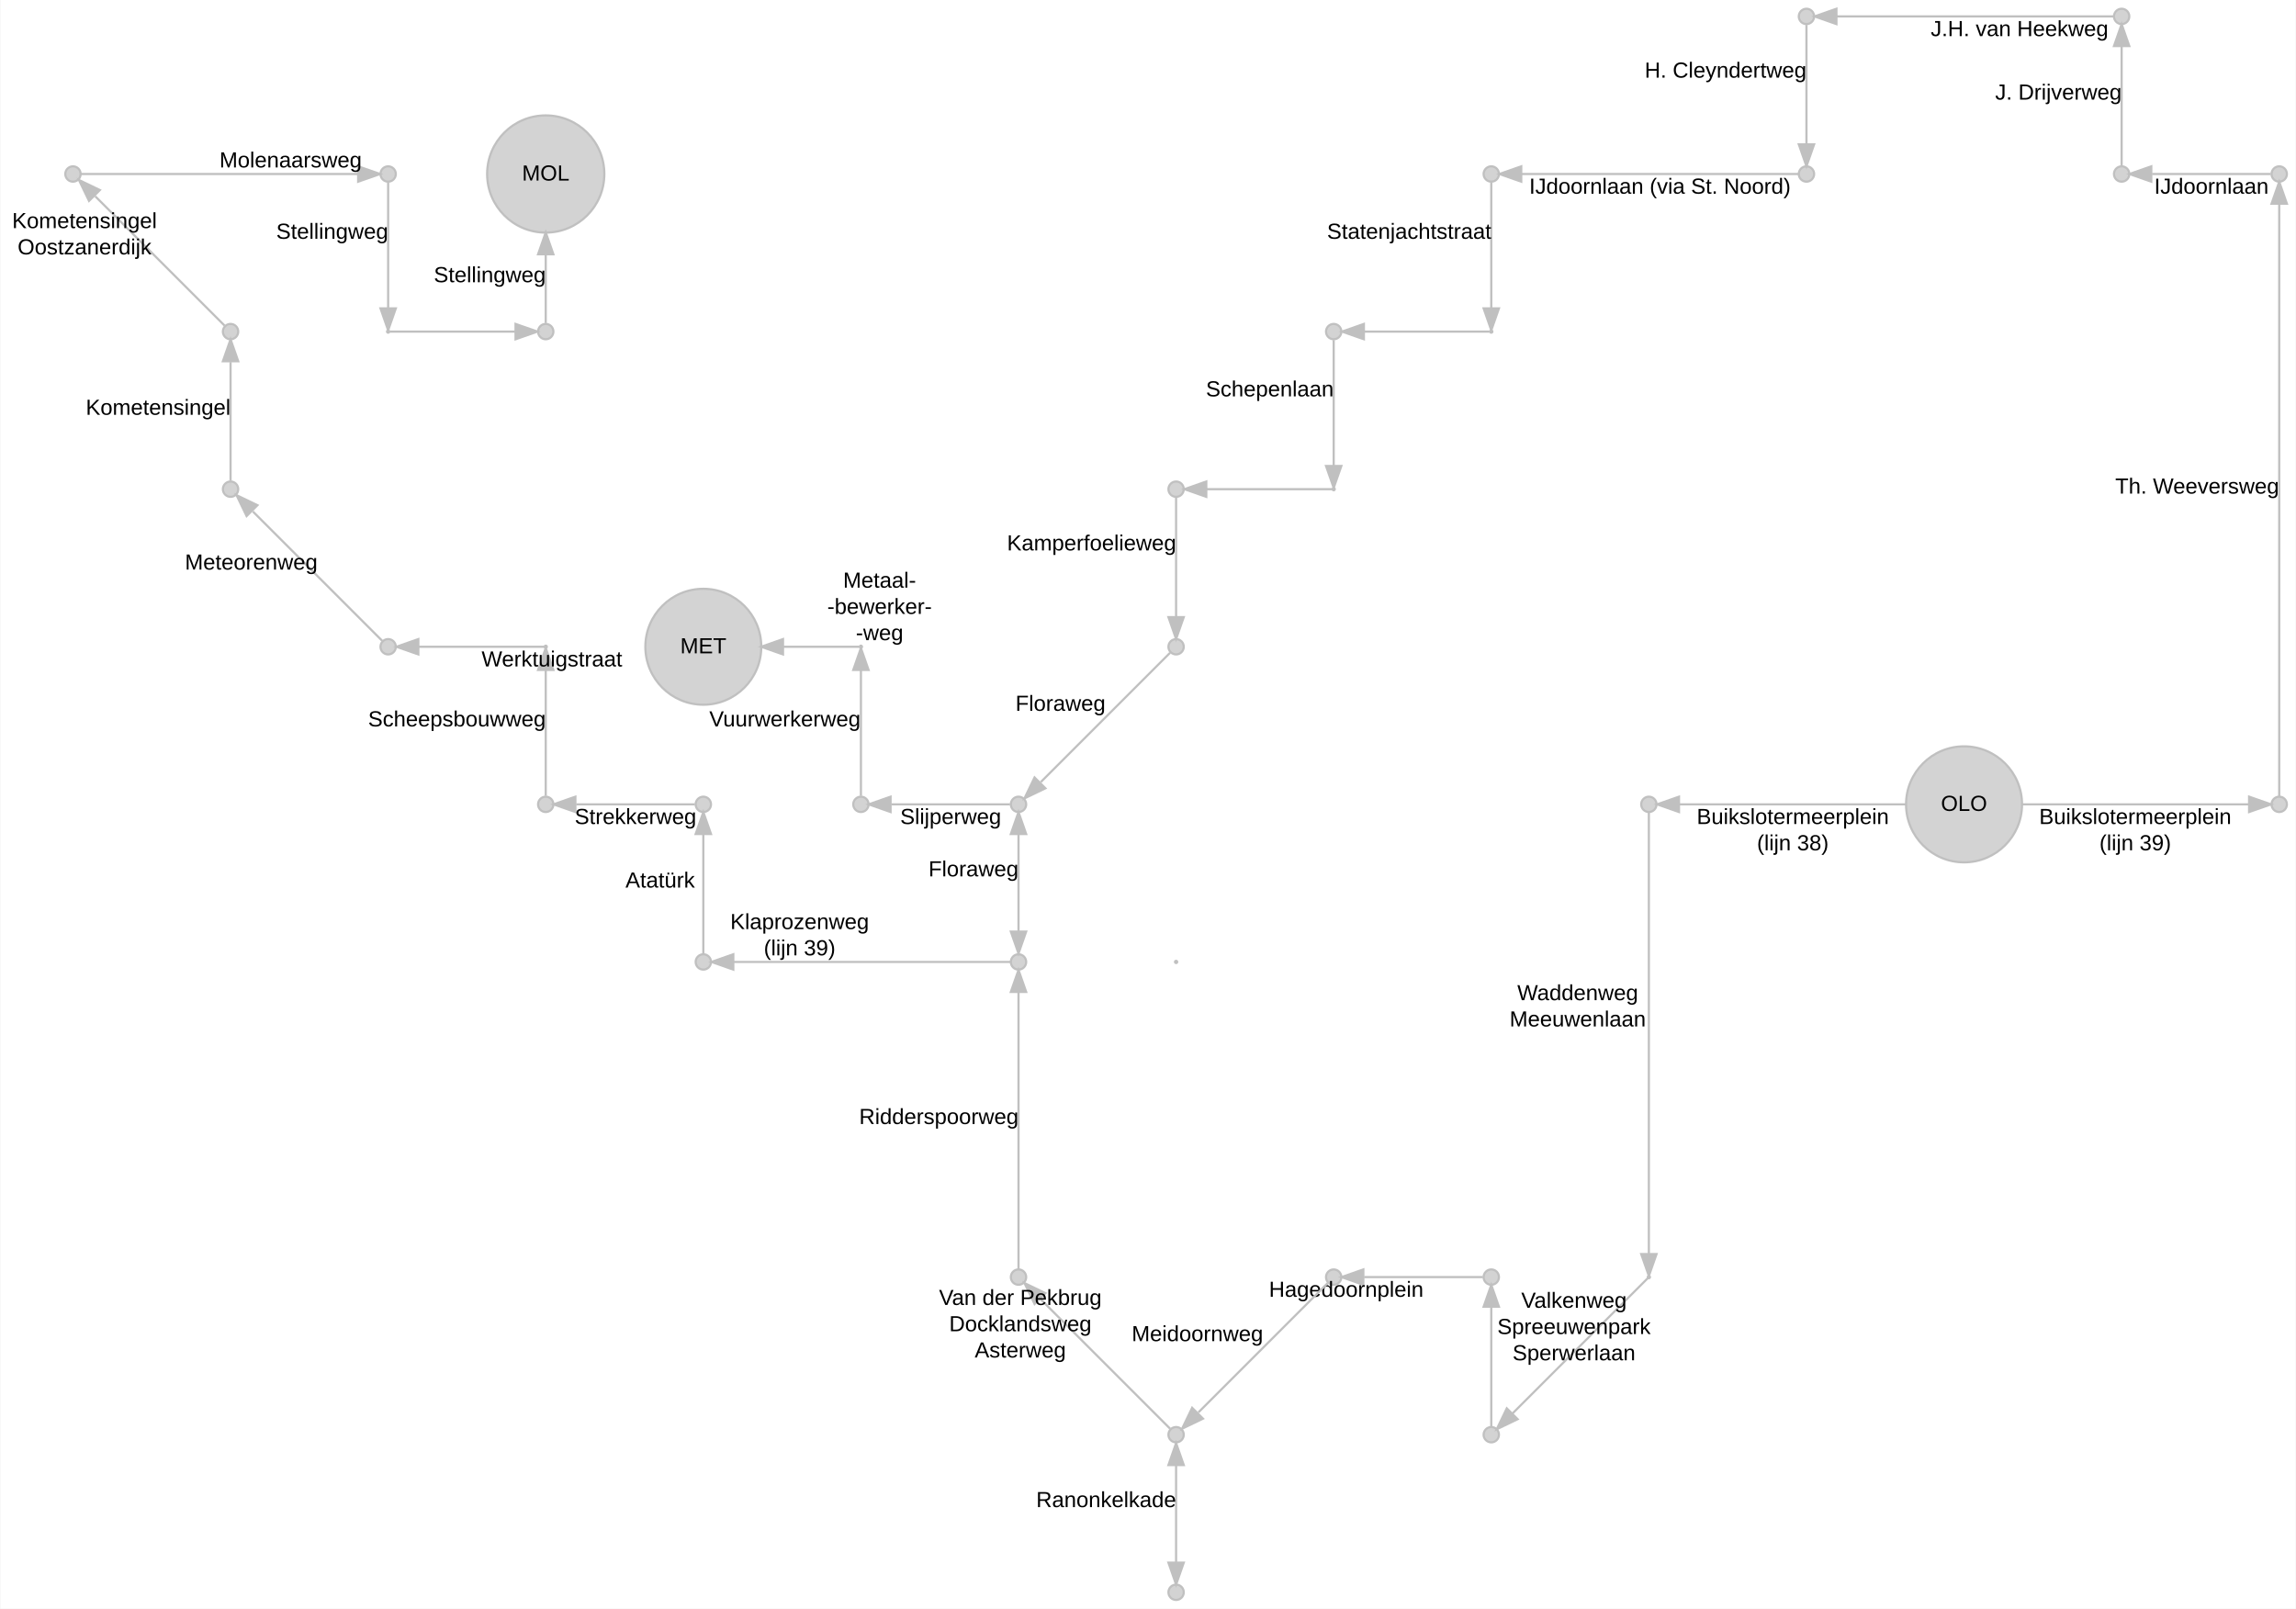
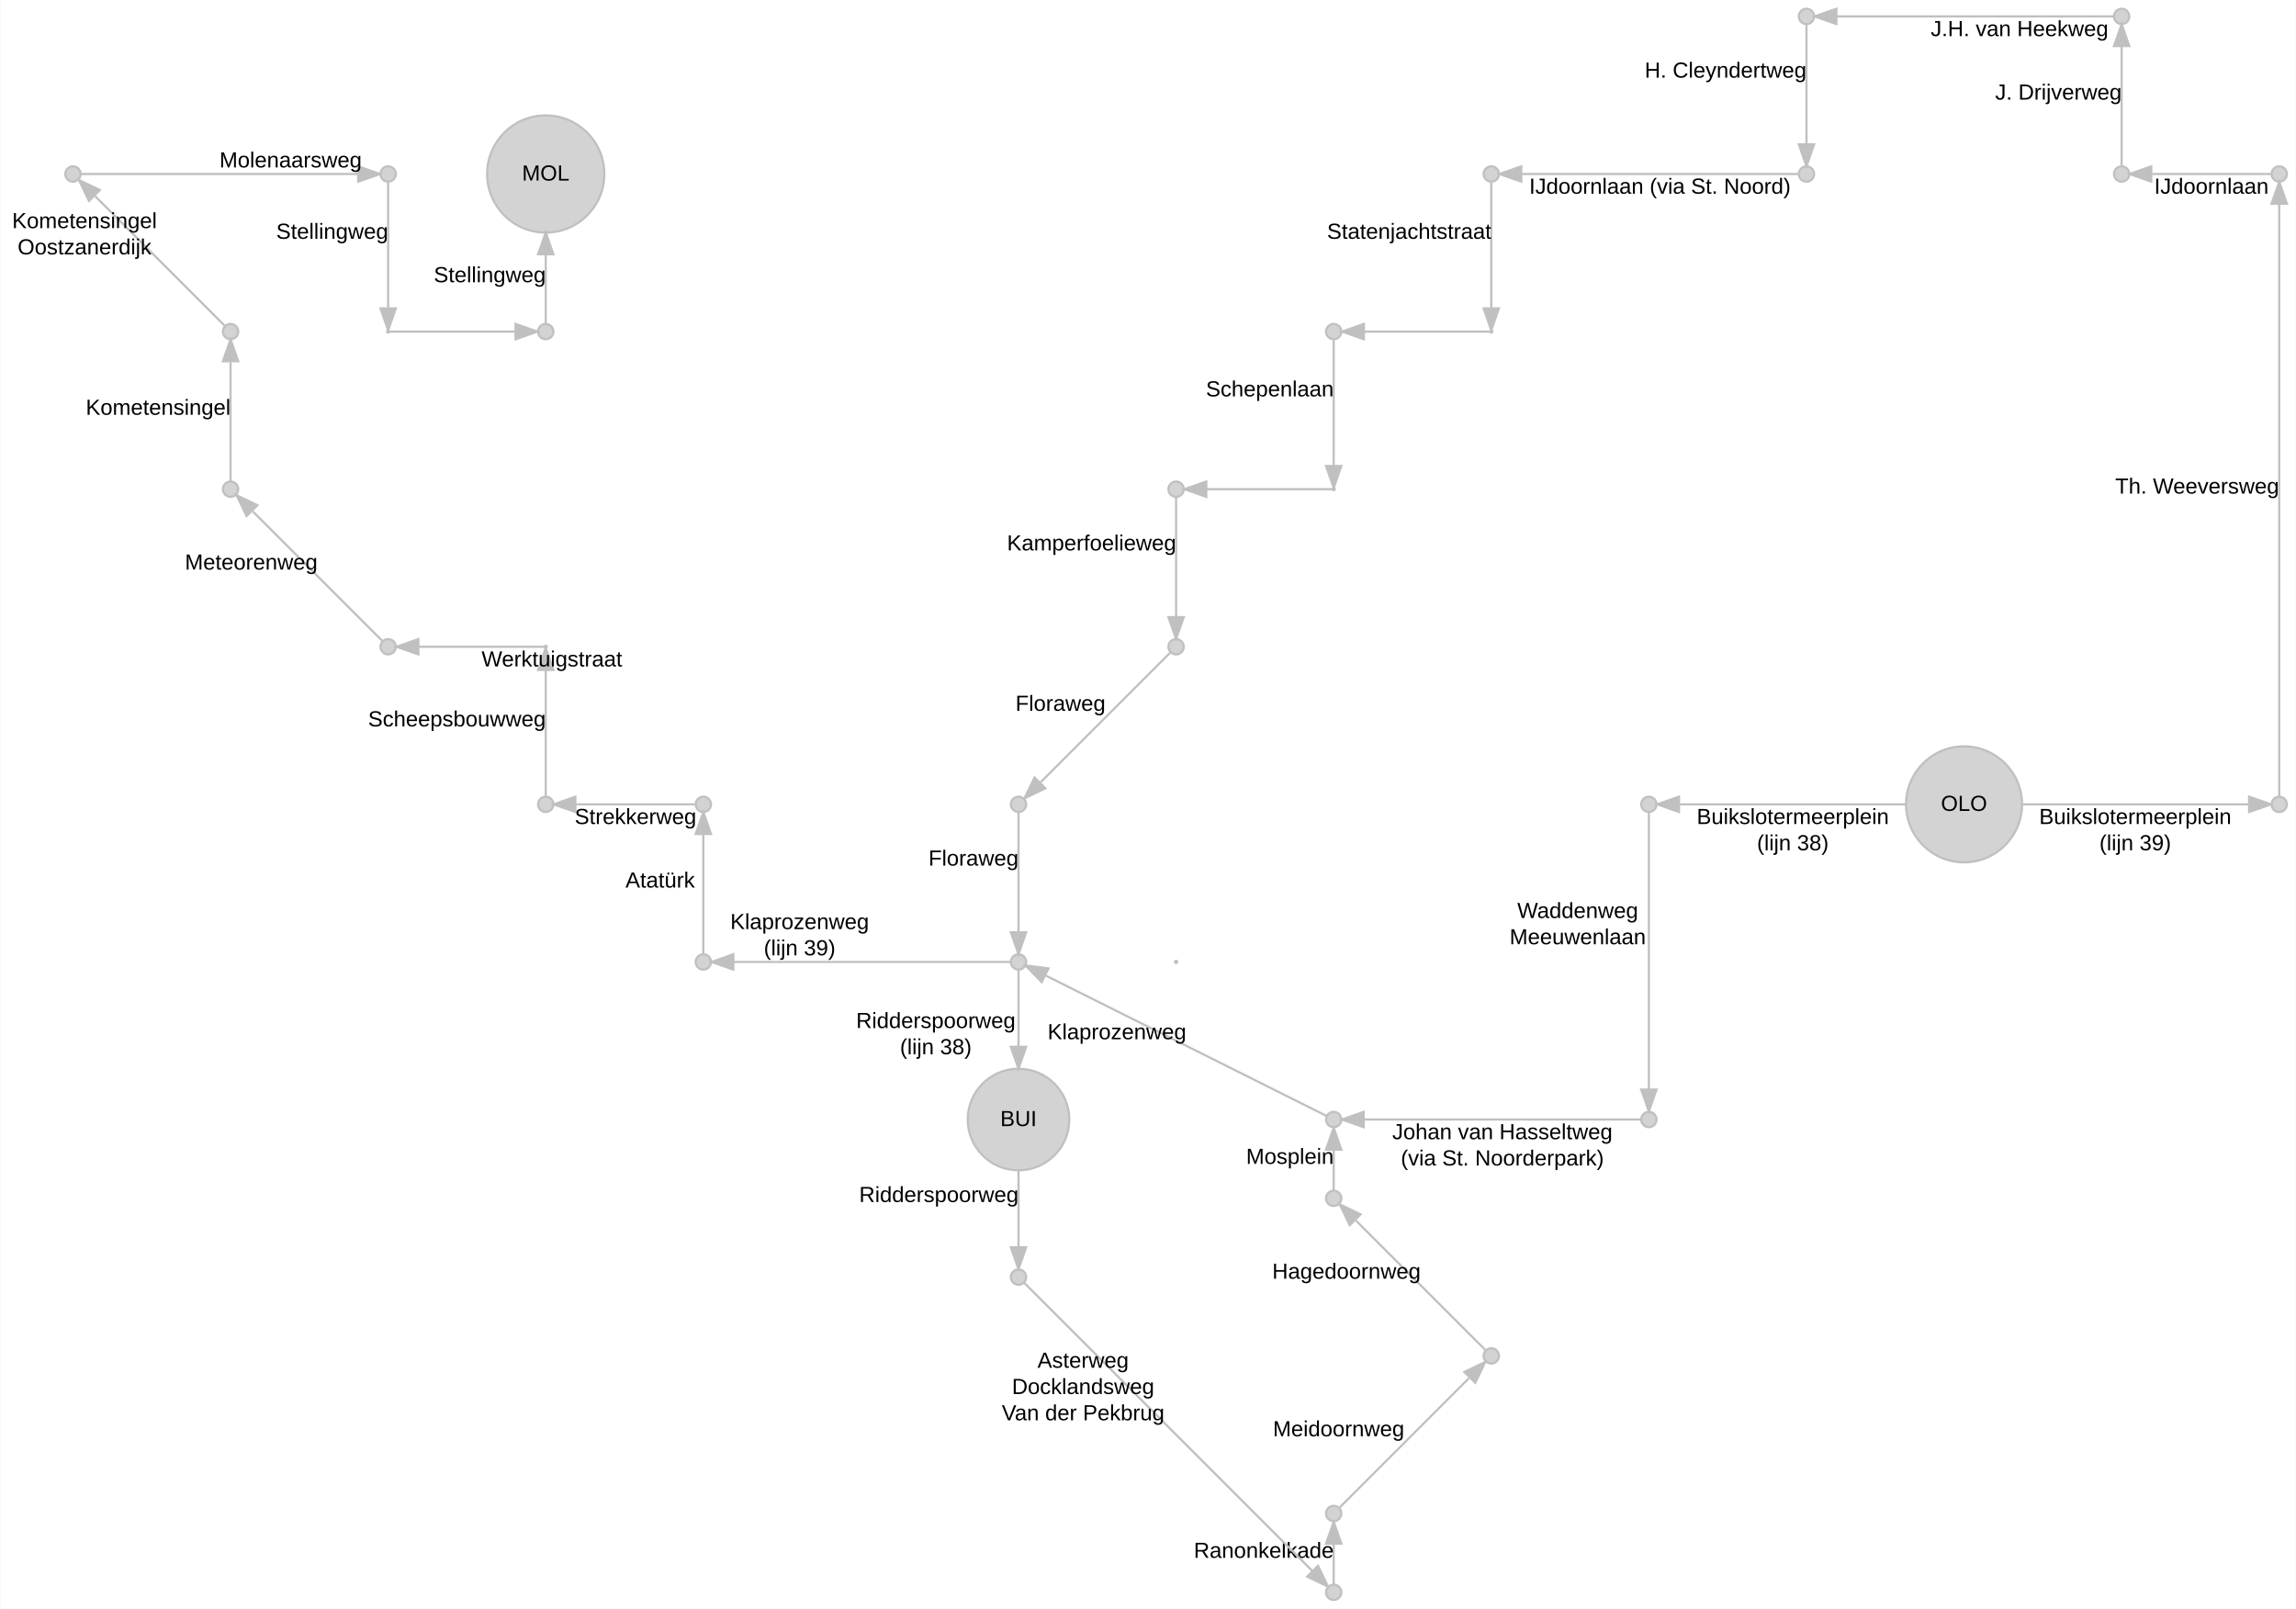
<svg xmlns="http://www.w3.org/2000/svg" width="1049pt" height="735pt" viewBox="0.00 0.00 1048.67 735.00">
  <g id="graph0" class="graph" transform="scale(1 1) rotate(0) translate(4 731)">
    <polygon fill="#ffffff" stroke="transparent" points="-4,4 -4,-731 1044.672,-731 1044.672,4 -4,4" />
    <g id="node1" class="node">
      <ellipse fill="#d3d3d3" stroke="#c0c0c0" cx="893.172" cy="-363.5" rx="26.494" ry="26.494" />
      <text text-anchor="middle" x="893.172" y="-360.5" font-family="Arial" font-size="10.00" fill="#000000">OLO</text>
    </g>
    <g id="node2" class="node">
      <ellipse fill="#d3d3d3" stroke="#c0c0c0" cx="1037.172" cy="-363.5" rx="3.5" ry="3.5" />
    </g>
-     <g id="edge30" class="edge">
+     <g id="edge33" class="edge">
      <path fill="none" stroke="#c0c0c0" d="M919.583,-363.5C950.142,-363.5 999.312,-363.5 1023.22,-363.5" />
      <polygon fill="#c0c0c0" stroke="#c0c0c0" points="1023.408,-367 1033.408,-363.5 1023.408,-360 1023.408,-367" />
      <text text-anchor="middle" x="971.402" y="-354.5" font-family="Arial" font-size="10.00" fill="#000000">Buikslotermeerplein</text>
      <text text-anchor="middle" x="971.402" y="-342.5" font-family="Arial" font-size="10.00" fill="#000000">(lijn 39)</text>
    </g>
-     <g id="node31" class="node">
+     <g id="node32" class="node">
      <ellipse fill="#d3d3d3" stroke="#c0c0c0" cx="749.172" cy="-363.5" rx="3.5" ry="3.5" />
    </g>
-     <g id="edge29" class="edge">
+     <g id="edge32" class="edge">
      <path fill="none" stroke="#c0c0c0" d="M866.76,-363.5C836.202,-363.5 787.031,-363.5 763.123,-363.5" />
      <polygon fill="#c0c0c0" stroke="#c0c0c0" points="762.936,-360 752.936,-363.5 762.936,-367 762.936,-360" />
      <text text-anchor="middle" x="814.942" y="-354.5" font-family="Arial" font-size="10.00" fill="#000000">Buikslotermeerplein </text>
      <text text-anchor="middle" x="814.942" y="-342.5" font-family="Arial" font-size="10.00" fill="#000000"> (lijn 38)</text>
    </g>
    <g id="node3" class="node">
      <ellipse fill="#d3d3d3" stroke="#c0c0c0" cx="1037.172" cy="-651.5" rx="3.5" ry="3.5" />
    </g>
-     <g id="edge4" class="edge">
+     <g id="edge7" class="edge">
      <path fill="none" stroke="#c0c0c0" d="M1037.172,-367.141C1037.172,-395.775 1037.172,-584.984 1037.172,-637.819" />
      <polygon fill="#c0c0c0" stroke="#c0c0c0" points="1033.672,-637.94 1037.172,-647.94 1040.672,-637.94 1033.672,-637.94" />
      <text text-anchor="middle" x="999.668" y="-505.48" font-family="Arial" font-size="10.00" fill="#000000">Th. Weeversweg</text>
    </g>
    <g id="node4" class="node">
      <ellipse fill="#d3d3d3" stroke="#c0c0c0" cx="965.172" cy="-651.5" rx="3.5" ry="3.5" />
    </g>
-     <g id="edge5" class="edge">
+     <g id="edge8" class="edge">
      <path fill="none" stroke="#c0c0c0" d="M1033.301,-651.5C1023.245,-651.5 995.912,-651.5 979.081,-651.5" />
      <polygon fill="#c0c0c0" stroke="#c0c0c0" points="978.718,-648 968.718,-651.5 978.718,-655 978.718,-648" />
      <text text-anchor="middle" x="1006.191" y="-642.5" font-family="Arial" font-size="10.00" fill="#000000">IJdoornlaan</text>
    </g>
    <g id="node19" class="node">
      <ellipse fill="#d3d3d3" stroke="#c0c0c0" cx="965.172" cy="-723.5" rx="3.5" ry="3.5" />
    </g>
-     <g id="edge6" class="edge">
+     <g id="edge9" class="edge">
      <path fill="none" stroke="#c0c0c0" d="M965.172,-655.371C965.172,-665.426 965.172,-692.759 965.172,-709.59" />
      <polygon fill="#c0c0c0" stroke="#c0c0c0" points="961.672,-709.954 965.172,-719.954 968.672,-709.954 961.672,-709.954" />
      <text text-anchor="middle" x="936.287" y="-685.481" font-family="Arial" font-size="10.00" fill="#000000">J. Drijverweg</text>
    </g>
    <g id="node5" class="node">
      <ellipse fill="#d3d3d3" stroke="#c0c0c0" cx="533.172" cy="-291.5" rx=".5" ry=".5" />
    </g>
    <g id="node6" class="node">
      <ellipse fill="#d3d3d3" stroke="#c0c0c0" cx="461.172" cy="-291.5" rx="3.5" ry="3.5" />
    </g>
    <g id="node7" class="node">
      <ellipse fill="#d3d3d3" stroke="#c0c0c0" cx="317.172" cy="-291.5" rx="3.5" ry="3.5" />
    </g>
-     <g id="edge17" class="edge">
+     <g id="edge20" class="edge">
      <path fill="none" stroke="#c0c0c0" d="M457.612,-291.5C440.101,-291.5 362.664,-291.5 330.869,-291.5" />
      <polygon fill="#c0c0c0" stroke="#c0c0c0" points="330.867,-288 320.867,-291.5 330.867,-295 330.867,-288" />
      <text text-anchor="middle" x="361.176" y="-306.5" font-family="Arial" font-size="10.00" fill="#000000">Klaprozenweg </text>
      <text text-anchor="middle" x="361.176" y="-294.5" font-family="Arial" font-size="10.00" fill="#000000"> (lijn 39)</text>
    </g>
-     <g id="node36" class="node">
-       <ellipse fill="#d3d3d3" stroke="#c0c0c0" cx="461.172" cy="-363.5" rx="3.5" ry="3.5" />
-     </g>
-     <g id="edge35" class="edge">
-       <path fill="none" stroke="#c0c0c0" d="M461.172,-305.469C461.172,-318.235 461.172,-337.006 461.172,-349.714" />
-       <polygon fill="#c0c0c0" stroke="#c0c0c0" points="464.672,-305.371 461.172,-295.371 457.672,-305.371 464.672,-305.371" />
-       <polygon fill="#c0c0c0" stroke="#c0c0c0" points="457.672,-349.954 461.172,-359.954 464.672,-349.954 457.672,-349.954" />
-       <text text-anchor="middle" x="440.616" y="-330.592" font-family="Arial" font-size="10.00" fill="#000000">Floraweg</text>
+     <g id="node31" class="node">
+       <ellipse fill="#d3d3d3" stroke="#c0c0c0" cx="461.172" cy="-219.5" rx="23.198" ry="23.198" />
+       <text text-anchor="middle" x="461.172" y="-216.5" font-family="Arial" font-size="10.00" fill="#000000">BUI</text>
+     </g>
+     <g id="edge4" class="edge">
+       <path fill="none" stroke="#c0c0c0" d="M461.172,-287.629C461.172,-280.972 461.172,-266.742 461.172,-253.001" />
+       <polygon fill="#c0c0c0" stroke="#c0c0c0" points="464.672,-252.721 461.172,-242.721 457.672,-252.721 464.672,-252.721" />
+       <text text-anchor="middle" x="423.389" y="-261.315" font-family="Arial" font-size="10.00" fill="#000000">Ridderspoorweg </text>
+       <text text-anchor="middle" x="423.389" y="-249.315" font-family="Arial" font-size="10.00" fill="#000000"> (lijn 38)</text>
    </g>
    <g id="node8" class="node">
      <ellipse fill="#d3d3d3" stroke="#c0c0c0" cx="317.172" cy="-363.5" rx="3.5" ry="3.5" />
    </g>
-     <g id="edge18" class="edge">
+     <g id="edge21" class="edge">
      <path fill="none" stroke="#c0c0c0" d="M317.172,-295.371C317.172,-305.426 317.172,-332.759 317.172,-349.59" />
      <polygon fill="#c0c0c0" stroke="#c0c0c0" points="313.672,-349.954 317.172,-359.954 320.672,-349.954 313.672,-349.954" />
      <text text-anchor="middle" x="297.45" y="-325.481" font-family="Arial" font-size="10.00" fill="#000000">Atatürk</text>
    </g>
    <g id="node9" class="node">
      <ellipse fill="#d3d3d3" stroke="#c0c0c0" cx="245.172" cy="-363.5" rx="3.5" ry="3.5" />
    </g>
-     <g id="edge19" class="edge">
+     <g id="edge22" class="edge">
      <path fill="none" stroke="#c0c0c0" d="M313.301,-363.5C303.245,-363.5 275.913,-363.5 259.081,-363.5" />
      <polygon fill="#c0c0c0" stroke="#c0c0c0" points="258.718,-360 248.718,-363.5 258.718,-367 258.718,-360" />
      <text text-anchor="middle" x="286.191" y="-354.5" font-family="Arial" font-size="10.00" fill="#000000">Strekkerweg</text>
    </g>
    <g id="node10" class="node">
      <ellipse fill="#d3d3d3" stroke="#c0c0c0" cx="245.172" cy="-435.5" rx=".5" ry=".5" />
    </g>
-     <g id="edge20" class="edge">
-       <path fill="none" stroke="#c0c0c0" d="M245.172,-367.371C245.172,-378.105 245.172,-408.53 245.172,-424.848" />
+     <g id="edge23" class="edge">
+       <path fill="none" stroke="#c0c0c0" d="M245.172,-367.371C245.172,-378.106 245.172,-408.53 245.172,-424.848" />
      <polygon fill="#c0c0c0" stroke="#c0c0c0" points="241.672,-424.899 245.172,-434.899 248.672,-424.899 241.672,-424.899" />
      <text text-anchor="middle" x="204.603" y="-399.11" font-family="Arial" font-size="10.00" fill="#000000">Scheepsbouwweg</text>
    </g>
    <g id="node11" class="node">
      <ellipse fill="#d3d3d3" stroke="#c0c0c0" cx="173.172" cy="-435.5" rx="3.5" ry="3.5" />
    </g>
-     <g id="edge21" class="edge">
+     <g id="edge24" class="edge">
      <path fill="none" stroke="#c0c0c0" d="M244.363,-435.5C238.838,-435.5 206.292,-435.5 187.173,-435.5" />
      <polygon fill="#c0c0c0" stroke="#c0c0c0" points="186.967,-432 176.966,-435.5 186.966,-439 186.967,-432" />
      <text text-anchor="middle" x="247.992" y="-426.5" font-family="Arial" font-size="10.00" fill="#000000">Werktuigstraat</text>
    </g>
    <g id="node12" class="node">
      <ellipse fill="#d3d3d3" stroke="#c0c0c0" cx="101.172" cy="-507.5" rx="3.5" ry="3.5" />
    </g>
-     <g id="edge22" class="edge">
+     <g id="edge25" class="edge">
      <path fill="none" stroke="#c0c0c0" d="M170.437,-438.235C160.814,-447.858 128.191,-480.481 111.377,-497.295" />
      <polygon fill="#c0c0c0" stroke="#c0c0c0" points="108.505,-495.217 103.909,-504.763 113.455,-500.166 108.505,-495.217" />
      <text text-anchor="middle" x="110.623" y="-470.765" font-family="Arial" font-size="10.00" fill="#000000">Meteorenweg</text>
    </g>
    <g id="node13" class="node">
      <ellipse fill="#d3d3d3" stroke="#c0c0c0" cx="101.172" cy="-579.5" rx="3.5" ry="3.5" />
    </g>
-     <g id="edge23" class="edge">
+     <g id="edge26" class="edge">
      <path fill="none" stroke="#c0c0c0" d="M101.172,-511.371C101.172,-521.426 101.172,-548.759 101.172,-565.59" />
      <polygon fill="#c0c0c0" stroke="#c0c0c0" points="97.672,-565.954 101.172,-575.954 104.672,-565.954 97.672,-565.954" />
      <text text-anchor="middle" x="68.108" y="-541.481" font-family="Arial" font-size="10.00" fill="#000000">Kometensingel</text>
    </g>
    <g id="node14" class="node">
      <ellipse fill="#d3d3d3" stroke="#c0c0c0" cx="29.172" cy="-651.5" rx="3.5" ry="3.5" />
    </g>
-     <g id="edge24" class="edge">
+     <g id="edge27" class="edge">
      <path fill="none" stroke="#c0c0c0" d="M98.437,-582.235C88.814,-591.857 56.191,-624.481 39.377,-641.295" />
      <polygon fill="#c0c0c0" stroke="#c0c0c0" points="36.505,-639.217 31.909,-648.763 41.455,-644.167 36.505,-639.217" />
      <text text-anchor="middle" x="34.453" y="-626.765" font-family="Arial" font-size="10.00" fill="#000000">Kometensingel </text>
      <text text-anchor="middle" x="34.453" y="-614.765" font-family="Arial" font-size="10.00" fill="#000000"> Oostzanerdijk</text>
    </g>
    <g id="node15" class="node">
      <ellipse fill="#d3d3d3" stroke="#c0c0c0" cx="173.172" cy="-651.5" rx="3.5" ry="3.5" />
    </g>
-     <g id="edge25" class="edge">
+     <g id="edge28" class="edge">
      <path fill="none" stroke="#c0c0c0" d="M32.731,-651.5C50.243,-651.5 127.68,-651.5 159.475,-651.5" />
      <polygon fill="#c0c0c0" stroke="#c0c0c0" points="159.476,-655 169.476,-651.5 159.476,-648 159.476,-655" />
      <text text-anchor="middle" x="128.607" y="-654.5" font-family="Arial" font-size="10.00" fill="#000000">Molenaarsweg</text>
    </g>
    <g id="node16" class="node">
      <ellipse fill="#d3d3d3" stroke="#c0c0c0" cx="173.172" cy="-579.5" rx=".5" ry=".5" />
    </g>
-     <g id="edge26" class="edge">
+     <g id="edge29" class="edge">
      <path fill="none" stroke="#c0c0c0" d="M173.172,-647.629C173.172,-636.895 173.172,-606.47 173.172,-590.152" />
      <polygon fill="#c0c0c0" stroke="#c0c0c0" points="176.672,-590.101 173.172,-580.101 169.672,-590.101 176.672,-590.101" />
      <text text-anchor="middle" x="147.612" y="-621.89" font-family="Arial" font-size="10.00" fill="#000000">Stellingweg</text>
    </g>
    <g id="node17" class="node">
      <ellipse fill="#d3d3d3" stroke="#c0c0c0" cx="245.172" cy="-579.5" rx="3.5" ry="3.5" />
    </g>
-     <g id="edge27" class="edge">
+     <g id="edge30" class="edge">
      <path fill="none" stroke="#c0c0c0" d="M173.98,-579.5C179.506,-579.5 212.051,-579.5 231.17,-579.5" />
      <polygon fill="#c0c0c0" stroke="#c0c0c0" points="231.377,-583 241.377,-579.5 231.377,-576 231.377,-583" />
    </g>
    <g id="node18" class="node">
      <ellipse fill="#d3d3d3" stroke="#c0c0c0" cx="245.172" cy="-651.5" rx="26.77" ry="26.77" />
      <text text-anchor="middle" x="245.172" y="-648.5" font-family="Arial" font-size="10.00" fill="#000000">MOL</text>
    </g>
-     <g id="edge28" class="edge">
+     <g id="edge31" class="edge">
      <path fill="none" stroke="#c0c0c0" d="M245.172,-583.371C245.172,-589.502 245.172,-602.055 245.172,-614.735" />
      <polygon fill="#c0c0c0" stroke="#c0c0c0" points="241.672,-614.811 245.172,-624.811 248.672,-614.811 241.672,-614.811" />
      <text text-anchor="middle" x="219.612" y="-602.053" font-family="Arial" font-size="10.00" fill="#000000">Stellingweg</text>
    </g>
    <g id="node20" class="node">
      <ellipse fill="#d3d3d3" stroke="#c0c0c0" cx="821.172" cy="-723.5" rx="3.5" ry="3.5" />
    </g>
-     <g id="edge7" class="edge">
+     <g id="edge10" class="edge">
      <path fill="none" stroke="#c0c0c0" d="M961.612,-723.5C944.101,-723.5 866.664,-723.5 834.869,-723.5" />
      <polygon fill="#c0c0c0" stroke="#c0c0c0" points="834.867,-720 824.867,-723.5 834.867,-727 834.867,-720" />
      <text text-anchor="middle" x="918.522" y="-714.5" font-family="Arial" font-size="10.00" fill="#000000">J.H. van Heekweg</text>
    </g>
    <g id="node21" class="node">
      <ellipse fill="#d3d3d3" stroke="#c0c0c0" cx="821.172" cy="-651.5" rx="3.5" ry="3.5" />
    </g>
-     <g id="edge8" class="edge">
+     <g id="edge11" class="edge">
      <path fill="none" stroke="#c0c0c0" d="M821.172,-719.629C821.172,-709.574 821.172,-682.241 821.172,-665.41" />
      <polygon fill="#c0c0c0" stroke="#c0c0c0" points="824.672,-665.046 821.172,-655.046 817.672,-665.046 824.672,-665.046" />
      <text text-anchor="middle" x="784.224" y="-695.519" font-family="Arial" font-size="10.00" fill="#000000">H. Cleyndertweg</text>
    </g>
    <g id="node22" class="node">
      <ellipse fill="#d3d3d3" stroke="#c0c0c0" cx="677.172" cy="-651.5" rx="3.5" ry="3.5" />
    </g>
-     <g id="edge9" class="edge">
+     <g id="edge12" class="edge">
      <path fill="none" stroke="#c0c0c0" d="M817.612,-651.5C800.101,-651.5 722.664,-651.5 690.869,-651.5" />
      <polygon fill="#c0c0c0" stroke="#c0c0c0" points="690.867,-648 680.867,-651.5 690.867,-655 690.867,-648" />
      <text text-anchor="middle" x="754.24" y="-642.5" font-family="Arial" font-size="10.00" fill="#000000">IJdoornlaan (via St. Noord)</text>
    </g>
    <g id="node23" class="node">
      <ellipse fill="#d3d3d3" stroke="#c0c0c0" cx="677.172" cy="-579.5" rx=".5" ry=".5" />
    </g>
-     <g id="edge11" class="edge">
+     <g id="edge14" class="edge">
      <path fill="none" stroke="#c0c0c0" d="M677.172,-647.629C677.172,-636.895 677.172,-606.47 677.172,-590.152" />
      <polygon fill="#c0c0c0" stroke="#c0c0c0" points="680.672,-590.101 677.172,-580.101 673.672,-590.101 680.672,-590.101" />
      <text text-anchor="middle" x="639.659" y="-621.89" font-family="Arial" font-size="10.00" fill="#000000">Statenjachtstraat</text>
    </g>
    <g id="node24" class="node">
      <ellipse fill="#d3d3d3" stroke="#c0c0c0" cx="605.172" cy="-579.5" rx="3.5" ry="3.5" />
    </g>
-     <g id="edge12" class="edge">
+     <g id="edge15" class="edge">
      <path fill="none" stroke="#c0c0c0" d="M676.363,-579.5C670.837,-579.5 638.293,-579.5 619.173,-579.5" />
      <polygon fill="#c0c0c0" stroke="#c0c0c0" points="618.967,-576 608.967,-579.5 618.966,-583 618.967,-576" />
    </g>
    <g id="node25" class="node">
      <ellipse fill="#d3d3d3" stroke="#c0c0c0" cx="605.172" cy="-507.5" rx=".5" ry=".5" />
    </g>
-     <g id="edge13" class="edge">
+     <g id="edge16" class="edge">
      <path fill="none" stroke="#c0c0c0" d="M605.172,-575.629C605.172,-564.895 605.172,-534.47 605.172,-518.152" />
      <polygon fill="#c0c0c0" stroke="#c0c0c0" points="608.672,-518.101 605.172,-508.101 601.672,-518.101 608.672,-518.101" />
      <text text-anchor="middle" x="575.992" y="-549.89" font-family="Arial" font-size="10.00" fill="#000000">Schepenlaan</text>
    </g>
    <g id="node26" class="node">
      <ellipse fill="#d3d3d3" stroke="#c0c0c0" cx="533.172" cy="-507.5" rx="3.5" ry="3.5" />
    </g>
-     <g id="edge14" class="edge">
+     <g id="edge17" class="edge">
      <path fill="none" stroke="#c0c0c0" d="M604.363,-507.5C598.837,-507.5 566.293,-507.5 547.173,-507.5" />
      <polygon fill="#c0c0c0" stroke="#c0c0c0" points="546.967,-504 536.967,-507.5 546.966,-511 546.967,-504" />
    </g>
    <g id="node27" class="node">
      <ellipse fill="#d3d3d3" stroke="#c0c0c0" cx="533.172" cy="-435.5" rx="3.5" ry="3.5" />
    </g>
-     <g id="edge15" class="edge">
+     <g id="edge18" class="edge">
      <path fill="none" stroke="#c0c0c0" d="M533.172,-503.629C533.172,-493.574 533.172,-466.241 533.172,-449.41" />
      <polygon fill="#c0c0c0" stroke="#c0c0c0" points="536.672,-449.046 533.172,-439.046 529.672,-449.046 536.672,-449.046" />
      <text text-anchor="middle" x="494.554" y="-479.519" font-family="Arial" font-size="10.00" fill="#000000">Kamperfoelieweg</text>
    </g>
-     <g id="edge16" class="edge">
+     <g id="node37" class="node">
+       <ellipse fill="#d3d3d3" stroke="#c0c0c0" cx="461.172" cy="-363.5" rx="3.5" ry="3.5" />
+     </g>
+     <g id="edge19" class="edge">
      <path fill="none" stroke="#c0c0c0" d="M530.437,-432.765C520.814,-423.142 488.191,-390.519 471.377,-373.705" />
      <polygon fill="#c0c0c0" stroke="#c0c0c0" points="473.455,-370.834 463.909,-366.237 468.505,-375.783 473.455,-370.834" />
      <text text-anchor="middle" x="480.351" y="-406.235" font-family="Arial" font-size="10.00" fill="#000000">Floraweg</text>
    </g>
    <g id="node28" class="node">
-       <ellipse fill="#d3d3d3" stroke="#c0c0c0" cx="749.172" cy="-147.5" rx=".5" ry=".5" />
+       <ellipse fill="#d3d3d3" stroke="#c0c0c0" cx="749.172" cy="-219.5" rx="3.5" ry="3.5" />
    </g>
    <g id="node30" class="node">
-       <ellipse fill="#d3d3d3" stroke="#c0c0c0" cx="677.172" cy="-75.5" rx="3.5" ry="3.5" />
+       <ellipse fill="#d3d3d3" stroke="#c0c0c0" cx="605.172" cy="-219.5" rx="3.5" ry="3.5" />
+     </g>
+     <g id="edge2" class="edge">
+       <path fill="none" stroke="#c0c0c0" d="M745.612,-219.5C728.101,-219.5 650.664,-219.5 618.869,-219.5" />
+       <polygon fill="#c0c0c0" stroke="#c0c0c0" points="618.867,-216 608.867,-219.5 618.867,-223 618.867,-216" />
+       <text text-anchor="middle" x="682.24" y="-210.5" font-family="Arial" font-size="10.00" fill="#000000">Johan van Hasseltweg </text>
+       <text text-anchor="middle" x="682.24" y="-198.5" font-family="Arial" font-size="10.00" fill="#000000"> (via St. Noorderpark)</text>
+     </g>
+     <g id="node29" class="node">
+       <ellipse fill="#d3d3d3" stroke="#c0c0c0" cx="605.172" cy="-183.5" rx="3.5" ry="3.5" />
+     </g>
+     <g id="edge1" class="edge">
+       <path fill="none" stroke="#c0c0c0" d="M605.172,-187.083C605.172,-191.352 605.172,-198.741 605.172,-205.388" />
+       <polygon fill="#c0c0c0" stroke="#c0c0c0" points="601.672,-205.715 605.172,-215.715 608.672,-205.715 601.672,-205.715" />
+       <text text-anchor="middle" x="585.17" y="-199.236" font-family="Arial" font-size="10.00" fill="#000000">Mosplein</text>
    </g>
    <g id="edge3" class="edge">
-       <path fill="none" stroke="#c0c0c0" d="M748.712,-147.04C744.06,-142.388 705.29,-103.618 686.848,-85.176" />
-       <polygon fill="#c0c0c0" stroke="#c0c0c0" points="689.212,-82.59 679.666,-77.994 684.262,-87.54 689.212,-82.59" />
-     </g>
-     <g id="node29" class="node">
-       <ellipse fill="#d3d3d3" stroke="#c0c0c0" cx="677.172" cy="-147.5" rx="3.5" ry="3.5" />
-     </g>
-     <g id="node32" class="node">
-       <ellipse fill="#d3d3d3" stroke="#c0c0c0" cx="605.172" cy="-147.5" rx="3.5" ry="3.5" />
-     </g>
-     <g id="edge2" class="edge">
-       <path fill="none" stroke="#c0c0c0" d="M673.301,-147.5C663.245,-147.5 635.913,-147.5 619.081,-147.5" />
-       <polygon fill="#c0c0c0" stroke="#c0c0c0" points="618.718,-144 608.718,-147.5 618.718,-151 618.718,-144" />
-       <text text-anchor="middle" x="610.903" y="-138.5" font-family="Arial" font-size="10.00" fill="#000000">Hagedoornplein</text>
-     </g>
-     <g id="edge1" class="edge">
-       <path fill="none" stroke="#c0c0c0" d="M677.172,-79.371C677.172,-89.426 677.172,-116.759 677.172,-133.59" />
-       <polygon fill="#c0c0c0" stroke="#c0c0c0" points="673.672,-133.954 677.172,-143.954 680.672,-133.954 673.672,-133.954" />
-       <text text-anchor="middle" x="714.96" y="-133.481" font-family="Arial" font-size="10.00" fill="#000000">Valkenweg </text>
-       <text text-anchor="middle" x="714.96" y="-121.481" font-family="Arial" font-size="10.00" fill="#000000"> Spreeuwenpark </text>
-       <text text-anchor="middle" x="714.96" y="-109.481" font-family="Arial" font-size="10.00" fill="#000000"> Sperwerlaan</text>
-     </g>
-     <g id="edge10" class="edge">
-       <path fill="none" stroke="#c0c0c0" d="M749.172,-359.751C749.172,-335.275 749.172,-198.015 749.172,-158.279" />
-       <polygon fill="#c0c0c0" stroke="#c0c0c0" points="752.672,-158.028 749.172,-148.028 745.672,-158.028 752.672,-158.028" />
-       <text text-anchor="middle" x="716.663" y="-274.015" font-family="Arial" font-size="10.00" fill="#000000">Waddenweg </text>
-       <text text-anchor="middle" x="716.663" y="-262.015" font-family="Arial" font-size="10.00" fill="#000000"> Meeuwenlaan</text>
+       <path fill="none" stroke="#c0c0c0" d="M601.894,-221.139C584.743,-229.714 504.947,-269.612 473.734,-285.219" />
+       <polygon fill="#c0c0c0" stroke="#c0c0c0" points="471.761,-282.292 464.382,-289.895 474.892,-288.553 471.761,-282.292" />
+       <text text-anchor="middle" x="506.139" y="-256.179" font-family="Arial" font-size="10.00" fill="#000000">Klaprozenweg</text>
+     </g>
+     <g id="node36" class="node">
+       <ellipse fill="#d3d3d3" stroke="#c0c0c0" cx="461.172" cy="-147.5" rx="3.5" ry="3.5" />
+     </g>
+     <g id="edge5" class="edge">
+       <path fill="none" stroke="#c0c0c0" d="M461.172,-196.322C461.172,-184.761 461.172,-171.169 461.172,-161.266" />
+       <polygon fill="#c0c0c0" stroke="#c0c0c0" points="464.672,-161.126 461.172,-151.126 457.672,-161.126 464.672,-161.126" />
+       <text text-anchor="middle" x="424.778" y="-181.794" font-family="Arial" font-size="10.00" fill="#000000">Ridderspoorweg</text>
+     </g>
+     <g id="edge13" class="edge">
+       <path fill="none" stroke="#c0c0c0" d="M749.172,-359.94C749.172,-342.429 749.172,-264.992 749.172,-233.197" />
+       <polygon fill="#c0c0c0" stroke="#c0c0c0" points="752.672,-233.195 749.172,-223.195 745.672,-233.195 752.672,-233.195" />
+       <text text-anchor="middle" x="716.663" y="-311.569" font-family="Arial" font-size="10.00" fill="#000000">Waddenweg </text>
+       <text text-anchor="middle" x="716.663" y="-299.569" font-family="Arial" font-size="10.00" fill="#000000"> Meeuwenlaan</text>
    </g>
    <g id="node33" class="node">
-       <ellipse fill="#d3d3d3" stroke="#c0c0c0" cx="533.172" cy="-75.5" rx="3.5" ry="3.5" />
-     </g>
-     <g id="edge31" class="edge">
-       <path fill="none" stroke="#c0c0c0" d="M602.437,-144.766C592.814,-135.143 560.191,-102.519 543.377,-85.705" />
-       <polygon fill="#c0c0c0" stroke="#c0c0c0" points="545.455,-82.834 535.909,-78.237 540.505,-87.783 545.455,-82.834" />
-       <text text-anchor="middle" x="542.903" y="-118.235" font-family="Arial" font-size="10.00" fill="#000000">Meidoornweg</text>
+       <ellipse fill="#d3d3d3" stroke="#c0c0c0" cx="677.172" cy="-111.5" rx="3.5" ry="3.5" />
+     </g>
+     <g id="edge34" class="edge">
+       <path fill="none" stroke="#c0c0c0" d="M674.437,-114.235C664.814,-123.858 632.191,-156.481 615.377,-173.295" />
+       <polygon fill="#c0c0c0" stroke="#c0c0c0" points="612.505,-171.217 607.909,-180.763 617.455,-176.167 612.505,-171.217" />
+       <text text-anchor="middle" x="611.008" y="-146.765" font-family="Arial" font-size="10.00" fill="#000000">Hagedoornweg</text>
    </g>
    <g id="node34" class="node">
-       <ellipse fill="#d3d3d3" stroke="#c0c0c0" cx="533.172" cy="-3.5" rx="3.5" ry="3.5" />
-     </g>
-     <g id="edge32" class="edge">
-       <path fill="none" stroke="#c0c0c0" d="M533.172,-61.531C533.172,-48.765 533.172,-29.994 533.172,-17.286" />
-       <polygon fill="#c0c0c0" stroke="#c0c0c0" points="529.672,-61.629 533.172,-71.629 536.672,-61.629 529.672,-61.629" />
-       <polygon fill="#c0c0c0" stroke="#c0c0c0" points="536.672,-17.046 533.172,-7.046 529.672,-17.046 536.672,-17.046" />
-       <text text-anchor="middle" x="501.217" y="-42.408" font-family="Arial" font-size="10.00" fill="#000000">Ranonkelkade</text>
+       <ellipse fill="#d3d3d3" stroke="#c0c0c0" cx="605.172" cy="-39.5" rx="3.5" ry="3.5" />
+     </g>
+     <g id="edge35" class="edge">
+       <path fill="none" stroke="#c0c0c0" d="M607.906,-42.235C617.529,-51.858 650.153,-84.481 666.966,-101.295" />
+       <polygon fill="#c0c0c0" stroke="#c0c0c0" points="664.888,-104.166 674.434,-108.763 669.838,-99.217 664.888,-104.166" />
+       <text text-anchor="middle" x="607.432" y="-74.765" font-family="Arial" font-size="10.00" fill="#000000">Meidoornweg</text>
    </g>
    <g id="node35" class="node">
-       <ellipse fill="#d3d3d3" stroke="#c0c0c0" cx="461.172" cy="-147.5" rx="3.5" ry="3.5" />
-     </g>
-     <g id="edge33" class="edge">
-       <path fill="none" stroke="#c0c0c0" d="M530.437,-78.235C520.814,-87.858 488.191,-120.481 471.377,-137.295" />
-       <polygon fill="#c0c0c0" stroke="#c0c0c0" points="468.505,-135.217 463.909,-144.763 473.455,-140.167 468.505,-135.217" />
-       <text text-anchor="middle" x="462.005" y="-134.765" font-family="Arial" font-size="10.00" fill="#000000">Van der Pekbrug </text>
-       <text text-anchor="middle" x="462.005" y="-122.765" font-family="Arial" font-size="10.00" fill="#000000"> Docklandsweg </text>
-       <text text-anchor="middle" x="462.005" y="-110.765" font-family="Arial" font-size="10.00" fill="#000000"> Asterweg</text>
-     </g>
-     <g id="edge34" class="edge">
-       <path fill="none" stroke="#c0c0c0" d="M461.172,-151.06C461.172,-168.571 461.172,-246.008 461.172,-277.803" />
-       <polygon fill="#c0c0c0" stroke="#c0c0c0" points="457.672,-277.805 461.172,-287.805 464.672,-277.805 457.672,-277.805" />
-       <text text-anchor="middle" x="424.778" y="-217.431" font-family="Arial" font-size="10.00" fill="#000000">Ridderspoorweg</text>
-     </g>
-     <g id="node37" class="node">
-       <ellipse fill="#d3d3d3" stroke="#c0c0c0" cx="389.172" cy="-363.5" rx="3.5" ry="3.5" />
+       <ellipse fill="#d3d3d3" stroke="#c0c0c0" cx="605.172" cy="-3.5" rx="3.5" ry="3.5" />
    </g>
    <g id="edge36" class="edge">
-       <path fill="none" stroke="#c0c0c0" d="M457.301,-363.5C447.245,-363.5 419.912,-363.5 403.081,-363.5" />
-       <polygon fill="#c0c0c0" stroke="#c0c0c0" points="402.718,-360 392.718,-363.5 402.718,-367 402.718,-360" />
-       <text text-anchor="middle" x="430.191" y="-354.5" font-family="Arial" font-size="10.00" fill="#000000">Slijperweg</text>
-     </g>
-     <g id="node38" class="node">
-       <ellipse fill="#d3d3d3" stroke="#c0c0c0" cx="389.172" cy="-435.5" rx=".5" ry=".5" />
+       <path fill="none" stroke="#c0c0c0" d="M605.172,-7.083C605.172,-11.352 605.172,-18.741 605.172,-25.388" />
+       <polygon fill="#c0c0c0" stroke="#c0c0c0" points="601.672,-25.715 605.172,-35.715 608.672,-25.715 601.672,-25.715" />
+       <text text-anchor="middle" x="573.217" y="-19.236" font-family="Arial" font-size="10.00" fill="#000000">Ranonkelkade</text>
+     </g>
+     <g id="edge6" class="edge">
+       <path fill="none" stroke="#c0c0c0" d="M463.671,-145.001C479.511,-129.161 566.205,-42.466 595.498,-13.174" />
+       <polygon fill="#c0c0c0" stroke="#c0c0c0" points="598.007,-15.614 602.604,-6.068 593.058,-10.664 598.007,-15.614" />
+       <text text-anchor="middle" x="490.682" y="-106.087" font-family="Arial" font-size="10.00" fill="#000000">Asterweg </text>
+       <text text-anchor="middle" x="490.682" y="-94.087" font-family="Arial" font-size="10.00" fill="#000000"> Docklandsweg </text>
+       <text text-anchor="middle" x="490.682" y="-82.087" font-family="Arial" font-size="10.00" fill="#000000"> Van der Pekbrug</text>
    </g>
    <g id="edge37" class="edge">
-       <path fill="none" stroke="#c0c0c0" d="M389.172,-367.371C389.172,-378.105 389.172,-408.53 389.172,-424.848" />
-       <polygon fill="#c0c0c0" stroke="#c0c0c0" points="385.672,-424.899 389.172,-434.899 392.672,-424.899 385.672,-424.899" />
-       <text text-anchor="middle" x="354.448" y="-399.11" font-family="Arial" font-size="10.00" fill="#000000">Vuurwerkerweg</text>
-     </g>
-     <g id="node39" class="node">
-       <ellipse fill="#d3d3d3" stroke="#c0c0c0" cx="317.172" cy="-435.5" rx="26.479" ry="26.479" />
-       <text text-anchor="middle" x="317.172" y="-432.5" font-family="Arial" font-size="10.00" fill="#000000">MET</text>
-     </g>
-     <g id="edge38" class="edge">
-       <path fill="none" stroke="#c0c0c0" d="M388.363,-435.5C384.713,-435.5 369.274,-435.5 353.702,-435.5" />
-       <polygon fill="#c0c0c0" stroke="#c0c0c0" points="353.573,-432 343.573,-435.5 353.573,-439 353.573,-432" />
-       <text text-anchor="middle" x="397.697" y="-462.5" font-family="Arial" font-size="10.00" fill="#000000">Metaal- </text>
-       <text text-anchor="middle" x="397.697" y="-450.5" font-family="Arial" font-size="10.00" fill="#000000"> -bewerker- </text>
-       <text text-anchor="middle" x="397.697" y="-438.5" font-family="Arial" font-size="10.00" fill="#000000"> -weg</text>
+       <path fill="none" stroke="#c0c0c0" d="M461.172,-359.629C461.172,-349.574 461.172,-322.241 461.172,-305.41" />
+       <polygon fill="#c0c0c0" stroke="#c0c0c0" points="464.672,-305.046 461.172,-295.046 457.672,-305.046 464.672,-305.046" />
+       <text text-anchor="middle" x="440.616" y="-335.519" font-family="Arial" font-size="10.00" fill="#000000">Floraweg</text>
    </g>
  </g>
</svg>
